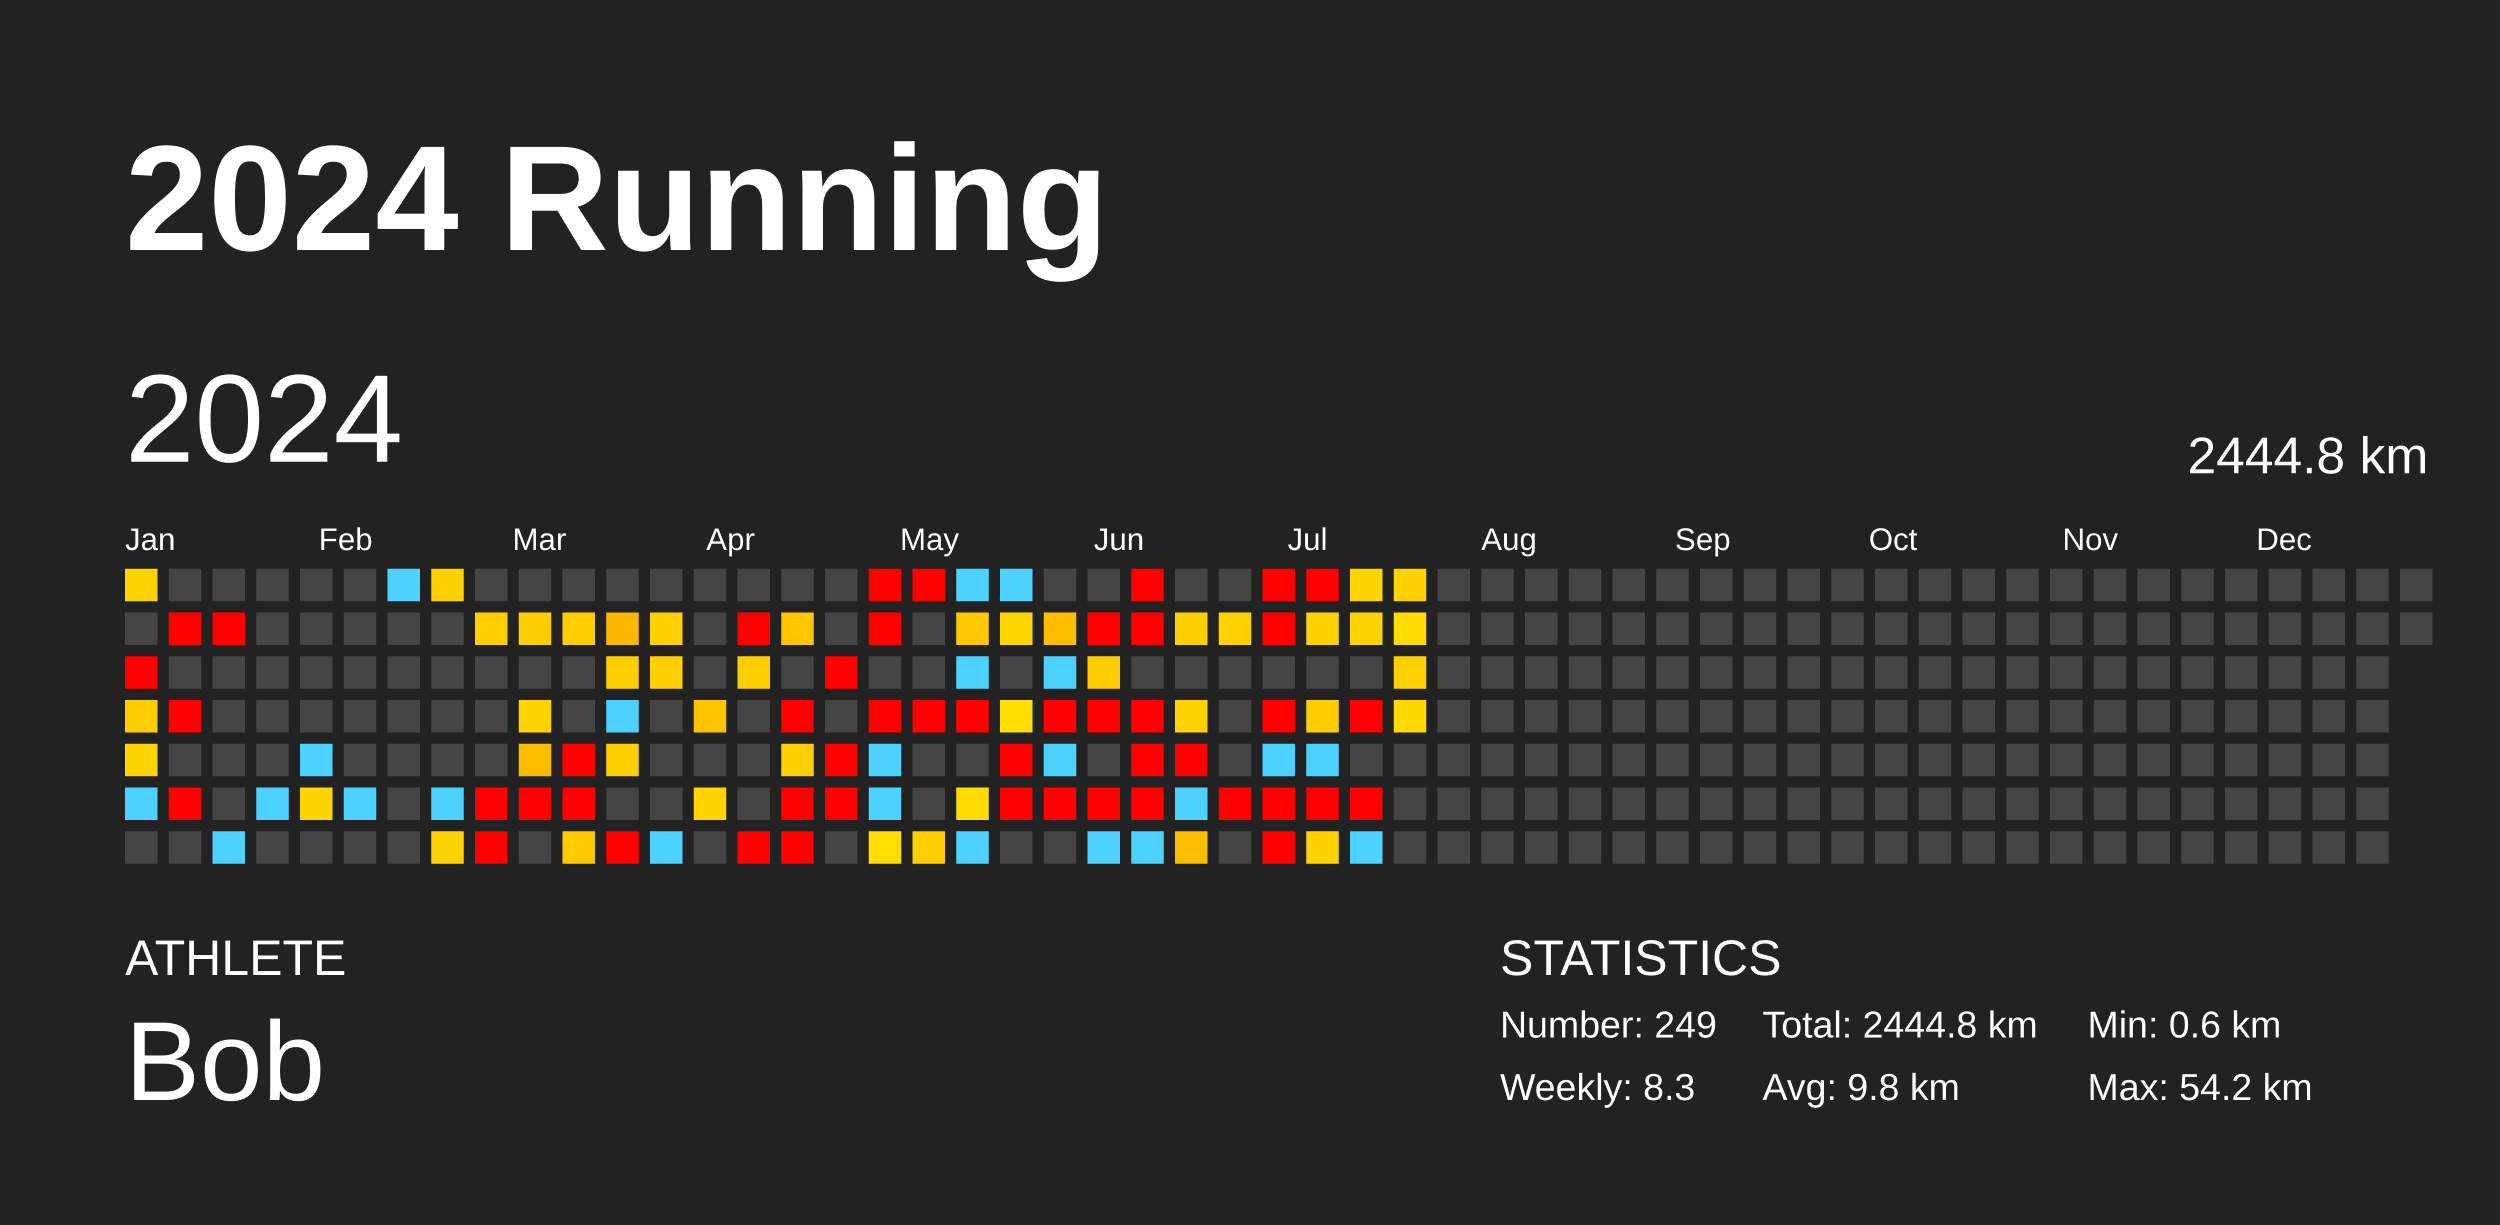
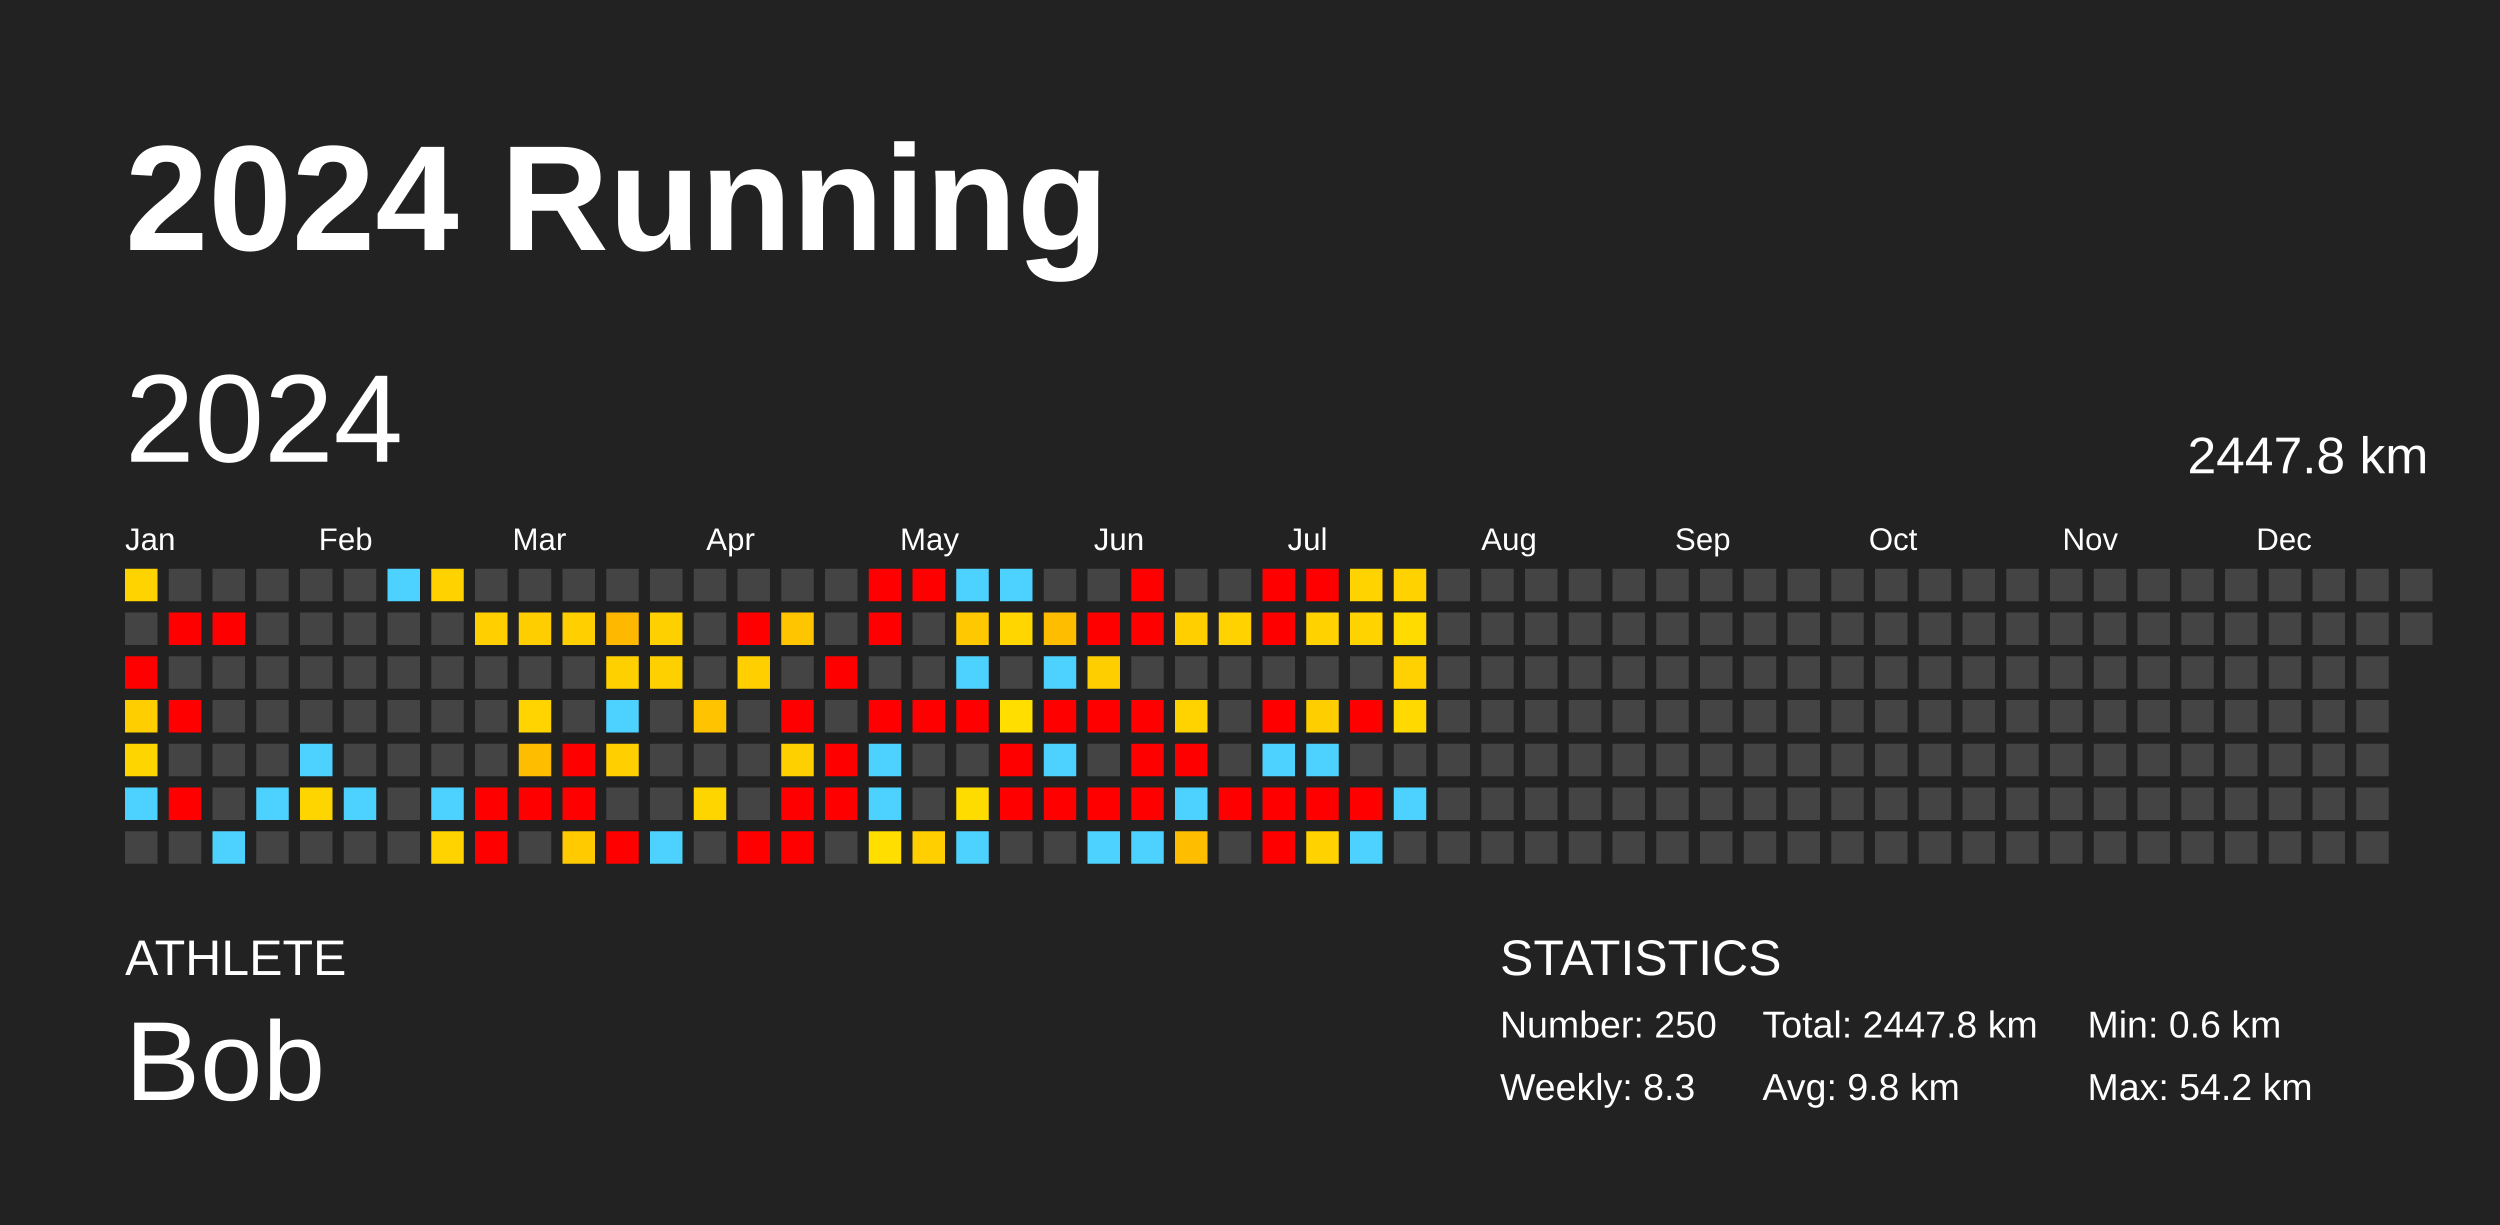
<svg xmlns="http://www.w3.org/2000/svg" baseProfile="full" height="98mm" version="1.1" viewBox="0,0,200,98" width="200mm">
  <defs />
  <rect fill="#222222" height="98" width="200" x="0" y="0" />
  <text fill="#FFFFFF" style="font-size:12px; font-family:Arial; font-weight:bold;" x="10" y="20">2024 Running</text>
  <text fill="#FFFFFF" style="font-size:4px; font-family:Arial" x="10" y="78">ATHLETE</text>
  <text fill="#FFFFFF" style="font-size:9px; font-family:Arial" x="10" y="88">Bob</text>
  <text fill="#FFFFFF" style="font-size:4px; font-family:Arial" x="120" y="78">STATISTICS</text>
-   <text fill="#FFFFFF" style="font-size:3px; font-family:Arial" x="120" y="83">Number: 249</text>
+   <text fill="#FFFFFF" style="font-size:3px; font-family:Arial" x="120" y="83">Number: 250</text>
  <text fill="#FFFFFF" style="font-size:3px; font-family:Arial" x="120" y="88">Weekly: 8.3</text>
-   <text fill="#FFFFFF" style="font-size:3px; font-family:Arial" x="141" y="83">Total: 2444.8 km</text>
+   <text fill="#FFFFFF" style="font-size:3px; font-family:Arial" x="141" y="83">Total: 2447.8 km</text>
  <text fill="#FFFFFF" style="font-size:3px; font-family:Arial" x="141" y="88">Avg: 9.8 km</text>
  <text fill="#FFFFFF" style="font-size:3px; font-family:Arial" x="167" y="83">Min: 0.6 km</text>
  <text fill="#FFFFFF" style="font-size:3px; font-family:Arial" x="167" y="88">Max: 54.2 km</text>
  <text dominant-baseline="hanging" fill="#FFFFFF" style="font-size:10.0px; font-family:Arial;" x="10" y="30">2024</text>
-   <text dominant-baseline="hanging" fill="#FFFFFF" style="font-size:4.125px; font-family:Arial;" x="175" y="35">2444.8 km</text>
+   <text dominant-baseline="hanging" fill="#FFFFFF" style="font-size:4.125px; font-family:Arial;" x="175" y="35">2447.8 km</text>
  <text fill="#FFFFFF" style="font-size:2.5px; font-family:Arial" x="10.0" y="44">Jan</text>
  <text fill="#FFFFFF" style="font-size:2.5px; font-family:Arial" x="25.5" y="44">Feb</text>
  <text fill="#FFFFFF" style="font-size:2.5px; font-family:Arial" x="41.0" y="44">Mar</text>
  <text fill="#FFFFFF" style="font-size:2.5px; font-family:Arial" x="56.5" y="44">Apr</text>
  <text fill="#FFFFFF" style="font-size:2.5px; font-family:Arial" x="72.0" y="44">May</text>
  <text fill="#FFFFFF" style="font-size:2.5px; font-family:Arial" x="87.5" y="44">Jun</text>
  <text fill="#FFFFFF" style="font-size:2.5px; font-family:Arial" x="103.0" y="44">Jul</text>
  <text fill="#FFFFFF" style="font-size:2.5px; font-family:Arial" x="118.5" y="44">Aug</text>
  <text fill="#FFFFFF" style="font-size:2.5px; font-family:Arial" x="134.0" y="44">Sep</text>
  <text fill="#FFFFFF" style="font-size:2.5px; font-family:Arial" x="149.5" y="44">Oct</text>
  <text fill="#FFFFFF" style="font-size:2.5px; font-family:Arial" x="165.0" y="44">Nov</text>
  <text fill="#FFFFFF" style="font-size:2.5px; font-family:Arial" x="180.5" y="44">Dec</text>
  <rect fill="#ffd300" height="2.6" width="2.6" x="10.0" y="45.5" />
  <rect fill="#444444" height="2.6" width="2.6" x="10.0" y="49.0" />
  <rect fill="red" height="2.6" width="2.6" x="10.0" y="52.5" />
  <rect fill="#ffce00" height="2.6" width="2.6" x="10.0" y="56.0" />
  <rect fill="#ffd500" height="2.6" width="2.6" x="10.0" y="59.5" />
  <rect fill="#4dd2ff" height="2.6" width="2.6" x="10.0" y="63.0" />
  <rect fill="#444444" height="2.6" width="2.6" x="10.0" y="66.5" />
  <rect fill="#444444" height="2.6" width="2.6" x="13.5" y="45.5" />
  <rect fill="red" height="2.6" width="2.6" x="13.5" y="49.0" />
  <rect fill="#444444" height="2.6" width="2.6" x="13.5" y="52.5" />
  <rect fill="red" height="2.6" width="2.6" x="13.5" y="56.0" />
  <rect fill="#444444" height="2.6" width="2.6" x="13.5" y="59.5" />
  <rect fill="red" height="2.6" width="2.6" x="13.5" y="63.0" />
  <rect fill="#444444" height="2.6" width="2.6" x="13.5" y="66.5" />
  <rect fill="#444444" height="2.6" width="2.6" x="17.0" y="45.5" />
  <rect fill="red" height="2.6" width="2.6" x="17.0" y="49.0" />
  <rect fill="#444444" height="2.6" width="2.6" x="17.0" y="52.5" />
  <rect fill="#444444" height="2.6" width="2.6" x="17.0" y="56.0" />
  <rect fill="#444444" height="2.6" width="2.6" x="17.0" y="59.5" />
  <rect fill="#444444" height="2.6" width="2.6" x="17.0" y="63.0" />
  <rect fill="#4dd2ff" height="2.6" width="2.6" x="17.0" y="66.5" />
  <rect fill="#444444" height="2.6" width="2.6" x="20.5" y="45.5" />
  <rect fill="#444444" height="2.6" width="2.6" x="20.5" y="49.0" />
  <rect fill="#444444" height="2.6" width="2.6" x="20.5" y="52.5" />
  <rect fill="#444444" height="2.6" width="2.6" x="20.5" y="56.0" />
  <rect fill="#444444" height="2.6" width="2.6" x="20.5" y="59.5" />
  <rect fill="#4dd2ff" height="2.6" width="2.6" x="20.5" y="63.0" />
  <rect fill="#444444" height="2.6" width="2.6" x="20.5" y="66.5" />
  <rect fill="#444444" height="2.6" width="2.6" x="24.0" y="45.5" />
  <rect fill="#444444" height="2.6" width="2.6" x="24.0" y="49.0" />
  <rect fill="#444444" height="2.6" width="2.6" x="24.0" y="52.5" />
  <rect fill="#444444" height="2.6" width="2.6" x="24.0" y="56.0" />
  <rect fill="#4dd2ff" height="2.6" width="2.6" x="24.0" y="59.5" />
  <rect fill="#ffd500" height="2.6" width="2.6" x="24.0" y="63.0" />
  <rect fill="#444444" height="2.6" width="2.6" x="24.0" y="66.5" />
  <rect fill="#444444" height="2.6" width="2.6" x="27.5" y="45.5" />
  <rect fill="#444444" height="2.6" width="2.6" x="27.5" y="49.0" />
  <rect fill="#444444" height="2.6" width="2.6" x="27.5" y="52.5" />
  <rect fill="#444444" height="2.6" width="2.6" x="27.5" y="56.0" />
  <rect fill="#444444" height="2.6" width="2.6" x="27.5" y="59.5" />
  <rect fill="#4dd2ff" height="2.6" width="2.6" x="27.5" y="63.0" />
  <rect fill="#444444" height="2.6" width="2.6" x="27.5" y="66.5" />
  <rect fill="#4dd2ff" height="2.6" width="2.6" x="31.0" y="45.5" />
  <rect fill="#444444" height="2.6" width="2.6" x="31.0" y="49.0" />
  <rect fill="#444444" height="2.6" width="2.6" x="31.0" y="52.5" />
  <rect fill="#444444" height="2.6" width="2.6" x="31.0" y="56.0" />
  <rect fill="#444444" height="2.6" width="2.6" x="31.0" y="59.5" />
  <rect fill="#444444" height="2.6" width="2.6" x="31.0" y="63.0" />
  <rect fill="#444444" height="2.6" width="2.6" x="31.0" y="66.5" />
  <rect fill="#ffd200" height="2.6" width="2.6" x="34.5" y="45.5" />
  <rect fill="#444444" height="2.6" width="2.6" x="34.5" y="49.0" />
  <rect fill="#444444" height="2.6" width="2.6" x="34.5" y="52.5" />
  <rect fill="#444444" height="2.6" width="2.6" x="34.5" y="56.0" />
  <rect fill="#444444" height="2.6" width="2.6" x="34.5" y="59.5" />
  <rect fill="#4dd2ff" height="2.6" width="2.6" x="34.5" y="63.0" />
  <rect fill="#ffd300" height="2.6" width="2.6" x="34.5" y="66.5" />
  <rect fill="#444444" height="2.6" width="2.6" x="38.0" y="45.5" />
  <rect fill="#ffcf00" height="2.6" width="2.6" x="38.0" y="49.0" />
  <rect fill="#444444" height="2.6" width="2.6" x="38.0" y="52.5" />
  <rect fill="#444444" height="2.6" width="2.6" x="38.0" y="56.0" />
  <rect fill="#444444" height="2.6" width="2.6" x="38.0" y="59.5" />
  <rect fill="red" height="2.6" width="2.6" x="38.0" y="63.0" />
  <rect fill="red" height="2.6" width="2.6" x="38.0" y="66.5" />
  <rect fill="#444444" height="2.6" width="2.6" x="41.5" y="45.5" />
  <rect fill="#ffce00" height="2.6" width="2.6" x="41.5" y="49.0" />
  <rect fill="#444444" height="2.6" width="2.6" x="41.5" y="52.5" />
  <rect fill="#ffd400" height="2.6" width="2.6" x="41.5" y="56.0" />
  <rect fill="#ffbd00" height="2.6" width="2.6" x="41.5" y="59.5" />
  <rect fill="red" height="2.6" width="2.6" x="41.5" y="63.0" />
  <rect fill="#444444" height="2.6" width="2.6" x="41.5" y="66.5" />
  <rect fill="#444444" height="2.6" width="2.6" x="45.0" y="45.5" />
  <rect fill="#ffcf00" height="2.6" width="2.6" x="45.0" y="49.0" />
  <rect fill="#444444" height="2.6" width="2.6" x="45.0" y="52.5" />
  <rect fill="#444444" height="2.6" width="2.6" x="45.0" y="56.0" />
  <rect fill="red" height="2.6" width="2.6" x="45.0" y="59.5" />
  <rect fill="red" height="2.6" width="2.6" x="45.0" y="63.0" />
  <rect fill="#ffca00" height="2.6" width="2.6" x="45.0" y="66.5" />
  <rect fill="#444444" height="2.6" width="2.6" x="48.5" y="45.5" />
  <rect fill="#ffb800" height="2.6" width="2.6" x="48.5" y="49.0" />
  <rect fill="#ffd000" height="2.6" width="2.6" x="48.5" y="52.5" />
  <rect fill="#4dd2ff" height="2.6" width="2.6" x="48.5" y="56.0" />
  <rect fill="#ffcf00" height="2.6" width="2.6" x="48.5" y="59.5" />
  <rect fill="#444444" height="2.6" width="2.6" x="48.5" y="63.0" />
  <rect fill="red" height="2.6" width="2.6" x="48.5" y="66.5" />
  <rect fill="#444444" height="2.6" width="2.6" x="52.0" y="45.5" />
  <rect fill="#ffd000" height="2.6" width="2.6" x="52.0" y="49.0" />
  <rect fill="#ffd000" height="2.6" width="2.6" x="52.0" y="52.5" />
  <rect fill="#444444" height="2.6" width="2.6" x="52.0" y="56.0" />
  <rect fill="#444444" height="2.6" width="2.6" x="52.0" y="59.5" />
  <rect fill="#444444" height="2.6" width="2.6" x="52.0" y="63.0" />
  <rect fill="#4dd2ff" height="2.6" width="2.6" x="52.0" y="66.5" />
  <rect fill="#444444" height="2.6" width="2.6" x="55.5" y="45.5" />
  <rect fill="#444444" height="2.6" width="2.6" x="55.5" y="49.0" />
  <rect fill="#444444" height="2.6" width="2.6" x="55.5" y="52.5" />
  <rect fill="#ffc300" height="2.6" width="2.6" x="55.5" y="56.0" />
  <rect fill="#444444" height="2.6" width="2.6" x="55.5" y="59.5" />
  <rect fill="#ffd500" height="2.6" width="2.6" x="55.5" y="63.0" />
  <rect fill="#444444" height="2.6" width="2.6" x="55.5" y="66.5" />
  <rect fill="#444444" height="2.6" width="2.6" x="59.0" y="45.5" />
  <rect fill="red" height="2.6" width="2.6" x="59.0" y="49.0" />
  <rect fill="#ffcf00" height="2.6" width="2.6" x="59.0" y="52.5" />
  <rect fill="#444444" height="2.6" width="2.6" x="59.0" y="56.0" />
  <rect fill="#444444" height="2.6" width="2.6" x="59.0" y="59.5" />
  <rect fill="#444444" height="2.6" width="2.6" x="59.0" y="63.0" />
  <rect fill="red" height="2.6" width="2.6" x="59.0" y="66.5" />
  <rect fill="#444444" height="2.6" width="2.6" x="62.5" y="45.5" />
  <rect fill="#ffc600" height="2.6" width="2.6" x="62.5" y="49.0" />
  <rect fill="#444444" height="2.6" width="2.6" x="62.5" y="52.5" />
  <rect fill="red" height="2.6" width="2.6" x="62.5" y="56.0" />
  <rect fill="#ffd000" height="2.6" width="2.6" x="62.5" y="59.5" />
  <rect fill="red" height="2.6" width="2.6" x="62.5" y="63.0" />
  <rect fill="red" height="2.6" width="2.6" x="62.5" y="66.5" />
  <rect fill="#444444" height="2.6" width="2.6" x="66.0" y="45.5" />
  <rect fill="#444444" height="2.6" width="2.6" x="66.0" y="49.0" />
  <rect fill="red" height="2.6" width="2.6" x="66.0" y="52.5" />
  <rect fill="#444444" height="2.6" width="2.6" x="66.0" y="56.0" />
  <rect fill="red" height="2.6" width="2.6" x="66.0" y="59.5" />
  <rect fill="red" height="2.6" width="2.6" x="66.0" y="63.0" />
  <rect fill="#444444" height="2.6" width="2.6" x="66.0" y="66.5" />
  <rect fill="red" height="2.6" width="2.6" x="69.5" y="45.5" />
  <rect fill="red" height="2.6" width="2.6" x="69.5" y="49.0" />
  <rect fill="#444444" height="2.6" width="2.6" x="69.5" y="52.5" />
  <rect fill="red" height="2.6" width="2.6" x="69.5" y="56.0" />
  <rect fill="#4dd2ff" height="2.6" width="2.6" x="69.5" y="59.5" />
  <rect fill="#4dd2ff" height="2.6" width="2.6" x="69.5" y="63.0" />
  <rect fill="#ffde00" height="2.6" width="2.6" x="69.5" y="66.5" />
  <rect fill="red" height="2.6" width="2.6" x="73.0" y="45.5" />
  <rect fill="#444444" height="2.6" width="2.6" x="73.0" y="49.0" />
  <rect fill="#444444" height="2.6" width="2.6" x="73.0" y="52.5" />
  <rect fill="red" height="2.6" width="2.6" x="73.0" y="56.0" />
  <rect fill="#444444" height="2.6" width="2.6" x="73.0" y="59.5" />
  <rect fill="#444444" height="2.6" width="2.6" x="73.0" y="63.0" />
  <rect fill="#ffcf00" height="2.6" width="2.6" x="73.0" y="66.5" />
  <rect fill="#4dd2ff" height="2.6" width="2.6" x="76.5" y="45.5" />
  <rect fill="#ffc800" height="2.6" width="2.6" x="76.5" y="49.0" />
  <rect fill="#4dd2ff" height="2.6" width="2.6" x="76.5" y="52.5" />
  <rect fill="red" height="2.6" width="2.6" x="76.5" y="56.0" />
  <rect fill="#444444" height="2.6" width="2.6" x="76.5" y="59.5" />
  <rect fill="#ffdc00" height="2.6" width="2.6" x="76.5" y="63.0" />
  <rect fill="#4dd2ff" height="2.6" width="2.6" x="76.5" y="66.5" />
  <rect fill="#4dd2ff" height="2.6" width="2.6" x="80.0" y="45.5" />
  <rect fill="#ffd600" height="2.6" width="2.6" x="80.0" y="49.0" />
  <rect fill="#444444" height="2.6" width="2.6" x="80.0" y="52.5" />
  <rect fill="#ffde00" height="2.6" width="2.6" x="80.0" y="56.0" />
  <rect fill="red" height="2.6" width="2.6" x="80.0" y="59.5" />
  <rect fill="red" height="2.6" width="2.6" x="80.0" y="63.0" />
  <rect fill="#444444" height="2.6" width="2.6" x="80.0" y="66.5" />
  <rect fill="#444444" height="2.6" width="2.6" x="83.5" y="45.5" />
  <rect fill="#ffbd00" height="2.6" width="2.6" x="83.5" y="49.0" />
  <rect fill="#4dd2ff" height="2.6" width="2.6" x="83.5" y="52.5" />
  <rect fill="red" height="2.6" width="2.6" x="83.5" y="56.0" />
  <rect fill="#4dd2ff" height="2.6" width="2.6" x="83.5" y="59.5" />
  <rect fill="red" height="2.6" width="2.6" x="83.5" y="63.0" />
  <rect fill="#444444" height="2.6" width="2.6" x="83.5" y="66.5" />
  <rect fill="#444444" height="2.6" width="2.6" x="87.0" y="45.5" />
  <rect fill="red" height="2.6" width="2.6" x="87.0" y="49.0" />
  <rect fill="#ffce00" height="2.6" width="2.6" x="87.0" y="52.5" />
  <rect fill="red" height="2.6" width="2.6" x="87.0" y="56.0" />
  <rect fill="#444444" height="2.6" width="2.6" x="87.0" y="59.5" />
  <rect fill="red" height="2.6" width="2.6" x="87.0" y="63.0" />
  <rect fill="#4dd2ff" height="2.6" width="2.6" x="87.0" y="66.5" />
  <rect fill="red" height="2.6" width="2.6" x="90.5" y="45.5" />
  <rect fill="red" height="2.6" width="2.6" x="90.5" y="49.0" />
  <rect fill="#444444" height="2.6" width="2.6" x="90.5" y="52.5" />
  <rect fill="red" height="2.6" width="2.6" x="90.5" y="56.0" />
  <rect fill="red" height="2.6" width="2.6" x="90.5" y="59.5" />
  <rect fill="red" height="2.6" width="2.6" x="90.5" y="63.0" />
  <rect fill="#4dd2ff" height="2.6" width="2.6" x="90.5" y="66.5" />
  <rect fill="#444444" height="2.6" width="2.6" x="94.0" y="45.5" />
  <rect fill="#ffcf00" height="2.6" width="2.6" x="94.0" y="49.0" />
  <rect fill="#444444" height="2.6" width="2.6" x="94.0" y="52.5" />
  <rect fill="#ffd300" height="2.6" width="2.6" x="94.0" y="56.0" />
  <rect fill="red" height="2.6" width="2.6" x="94.0" y="59.5" />
  <rect fill="#4dd2ff" height="2.6" width="2.6" x="94.0" y="63.0" />
  <rect fill="#ffbd00" height="2.6" width="2.6" x="94.0" y="66.5" />
  <rect fill="#444444" height="2.6" width="2.6" x="97.5" y="45.5" />
  <rect fill="#ffd200" height="2.6" width="2.6" x="97.5" y="49.0" />
  <rect fill="#444444" height="2.6" width="2.6" x="97.5" y="52.5" />
  <rect fill="#444444" height="2.6" width="2.6" x="97.5" y="56.0" />
  <rect fill="#444444" height="2.6" width="2.6" x="97.5" y="59.5" />
  <rect fill="red" height="2.6" width="2.6" x="97.5" y="63.0" />
  <rect fill="#444444" height="2.6" width="2.6" x="97.5" y="66.5" />
  <rect fill="red" height="2.6" width="2.6" x="101.0" y="45.5" />
  <rect fill="red" height="2.6" width="2.6" x="101.0" y="49.0" />
  <rect fill="#444444" height="2.6" width="2.6" x="101.0" y="52.5" />
  <rect fill="red" height="2.6" width="2.6" x="101.0" y="56.0" />
  <rect fill="#4dd2ff" height="2.6" width="2.6" x="101.0" y="59.5" />
  <rect fill="red" height="2.6" width="2.6" x="101.0" y="63.0" />
  <rect fill="red" height="2.6" width="2.6" x="101.0" y="66.5" />
  <rect fill="red" height="2.6" width="2.6" x="104.5" y="45.5" />
  <rect fill="#ffd200" height="2.6" width="2.6" x="104.5" y="49.0" />
  <rect fill="#444444" height="2.6" width="2.6" x="104.5" y="52.5" />
  <rect fill="#ffce00" height="2.6" width="2.6" x="104.5" y="56.0" />
  <rect fill="#4dd2ff" height="2.6" width="2.6" x="104.5" y="59.5" />
  <rect fill="red" height="2.6" width="2.6" x="104.5" y="63.0" />
  <rect fill="#ffd200" height="2.6" width="2.6" x="104.5" y="66.5" />
  <rect fill="#ffd300" height="2.6" width="2.6" x="108.0" y="45.5" />
  <rect fill="#ffd300" height="2.6" width="2.6" x="108.0" y="49.0" />
  <rect fill="#444444" height="2.6" width="2.6" x="108.0" y="52.5" />
  <rect fill="red" height="2.6" width="2.6" x="108.0" y="56.0" />
  <rect fill="#444444" height="2.6" width="2.6" x="108.0" y="59.5" />
  <rect fill="red" height="2.6" width="2.6" x="108.0" y="63.0" />
  <rect fill="#4dd2ff" height="2.6" width="2.6" x="108.0" y="66.5" />
  <rect fill="#ffd200" height="2.6" width="2.6" x="111.5" y="45.5" />
  <rect fill="#ffdb00" height="2.6" width="2.6" x="111.5" y="49.0" />
  <rect fill="#ffd100" height="2.6" width="2.6" x="111.5" y="52.5" />
  <rect fill="#ffd900" height="2.6" width="2.6" x="111.5" y="56.0" />
  <rect fill="#444444" height="2.6" width="2.6" x="111.5" y="59.5" />
-   <rect fill="#444444" height="2.6" width="2.6" x="111.5" y="63.0" />
+   <rect fill="#4dd2ff" height="2.6" width="2.6" x="111.5" y="63.0" />
  <rect fill="#444444" height="2.6" width="2.6" x="111.5" y="66.5" />
  <rect fill="#444444" height="2.6" width="2.6" x="115.0" y="45.5" />
  <rect fill="#444444" height="2.6" width="2.6" x="115.0" y="49.0" />
  <rect fill="#444444" height="2.6" width="2.6" x="115.0" y="52.5" />
  <rect fill="#444444" height="2.6" width="2.6" x="115.0" y="56.0" />
  <rect fill="#444444" height="2.6" width="2.6" x="115.0" y="59.5" />
  <rect fill="#444444" height="2.6" width="2.6" x="115.0" y="63.0" />
  <rect fill="#444444" height="2.6" width="2.6" x="115.0" y="66.5" />
  <rect fill="#444444" height="2.6" width="2.6" x="118.5" y="45.5" />
  <rect fill="#444444" height="2.6" width="2.6" x="118.5" y="49.0" />
  <rect fill="#444444" height="2.6" width="2.6" x="118.5" y="52.5" />
  <rect fill="#444444" height="2.6" width="2.6" x="118.5" y="56.0" />
  <rect fill="#444444" height="2.6" width="2.6" x="118.5" y="59.5" />
  <rect fill="#444444" height="2.6" width="2.6" x="118.5" y="63.0" />
  <rect fill="#444444" height="2.6" width="2.6" x="118.5" y="66.5" />
  <rect fill="#444444" height="2.6" width="2.6" x="122.0" y="45.5" />
  <rect fill="#444444" height="2.6" width="2.6" x="122.0" y="49.0" />
  <rect fill="#444444" height="2.6" width="2.6" x="122.0" y="52.5" />
  <rect fill="#444444" height="2.6" width="2.6" x="122.0" y="56.0" />
  <rect fill="#444444" height="2.6" width="2.6" x="122.0" y="59.5" />
  <rect fill="#444444" height="2.6" width="2.6" x="122.0" y="63.0" />
  <rect fill="#444444" height="2.6" width="2.6" x="122.0" y="66.5" />
  <rect fill="#444444" height="2.6" width="2.6" x="125.5" y="45.5" />
  <rect fill="#444444" height="2.6" width="2.6" x="125.5" y="49.0" />
  <rect fill="#444444" height="2.6" width="2.6" x="125.5" y="52.5" />
  <rect fill="#444444" height="2.6" width="2.6" x="125.5" y="56.0" />
  <rect fill="#444444" height="2.6" width="2.6" x="125.5" y="59.5" />
  <rect fill="#444444" height="2.6" width="2.6" x="125.5" y="63.0" />
  <rect fill="#444444" height="2.6" width="2.6" x="125.5" y="66.5" />
  <rect fill="#444444" height="2.6" width="2.6" x="129.0" y="45.5" />
  <rect fill="#444444" height="2.6" width="2.6" x="129.0" y="49.0" />
  <rect fill="#444444" height="2.6" width="2.6" x="129.0" y="52.5" />
  <rect fill="#444444" height="2.6" width="2.6" x="129.0" y="56.0" />
  <rect fill="#444444" height="2.6" width="2.6" x="129.0" y="59.5" />
  <rect fill="#444444" height="2.6" width="2.6" x="129.0" y="63.0" />
  <rect fill="#444444" height="2.6" width="2.6" x="129.0" y="66.5" />
  <rect fill="#444444" height="2.6" width="2.6" x="132.5" y="45.5" />
  <rect fill="#444444" height="2.6" width="2.6" x="132.5" y="49.0" />
  <rect fill="#444444" height="2.6" width="2.6" x="132.5" y="52.5" />
  <rect fill="#444444" height="2.6" width="2.6" x="132.5" y="56.0" />
  <rect fill="#444444" height="2.6" width="2.6" x="132.5" y="59.5" />
  <rect fill="#444444" height="2.6" width="2.6" x="132.5" y="63.0" />
  <rect fill="#444444" height="2.6" width="2.6" x="132.5" y="66.5" />
  <rect fill="#444444" height="2.6" width="2.6" x="136.0" y="45.5" />
  <rect fill="#444444" height="2.6" width="2.6" x="136.0" y="49.0" />
  <rect fill="#444444" height="2.6" width="2.6" x="136.0" y="52.5" />
  <rect fill="#444444" height="2.6" width="2.6" x="136.0" y="56.0" />
  <rect fill="#444444" height="2.6" width="2.6" x="136.0" y="59.5" />
  <rect fill="#444444" height="2.6" width="2.6" x="136.0" y="63.0" />
  <rect fill="#444444" height="2.6" width="2.6" x="136.0" y="66.5" />
  <rect fill="#444444" height="2.6" width="2.6" x="139.5" y="45.5" />
  <rect fill="#444444" height="2.6" width="2.6" x="139.5" y="49.0" />
  <rect fill="#444444" height="2.6" width="2.6" x="139.5" y="52.5" />
  <rect fill="#444444" height="2.6" width="2.6" x="139.5" y="56.0" />
  <rect fill="#444444" height="2.6" width="2.6" x="139.5" y="59.5" />
  <rect fill="#444444" height="2.6" width="2.6" x="139.5" y="63.0" />
  <rect fill="#444444" height="2.6" width="2.6" x="139.5" y="66.5" />
  <rect fill="#444444" height="2.6" width="2.6" x="143.0" y="45.5" />
  <rect fill="#444444" height="2.6" width="2.6" x="143.0" y="49.0" />
  <rect fill="#444444" height="2.6" width="2.6" x="143.0" y="52.5" />
  <rect fill="#444444" height="2.6" width="2.6" x="143.0" y="56.0" />
  <rect fill="#444444" height="2.6" width="2.6" x="143.0" y="59.5" />
  <rect fill="#444444" height="2.6" width="2.6" x="143.0" y="63.0" />
  <rect fill="#444444" height="2.6" width="2.6" x="143.0" y="66.5" />
  <rect fill="#444444" height="2.6" width="2.6" x="146.5" y="45.5" />
  <rect fill="#444444" height="2.6" width="2.6" x="146.5" y="49.0" />
  <rect fill="#444444" height="2.6" width="2.6" x="146.5" y="52.5" />
  <rect fill="#444444" height="2.6" width="2.6" x="146.5" y="56.0" />
  <rect fill="#444444" height="2.6" width="2.6" x="146.5" y="59.5" />
  <rect fill="#444444" height="2.6" width="2.6" x="146.5" y="63.0" />
  <rect fill="#444444" height="2.6" width="2.6" x="146.5" y="66.5" />
  <rect fill="#444444" height="2.6" width="2.6" x="150.0" y="45.5" />
  <rect fill="#444444" height="2.6" width="2.6" x="150.0" y="49.0" />
  <rect fill="#444444" height="2.6" width="2.6" x="150.0" y="52.5" />
  <rect fill="#444444" height="2.6" width="2.6" x="150.0" y="56.0" />
  <rect fill="#444444" height="2.6" width="2.6" x="150.0" y="59.5" />
  <rect fill="#444444" height="2.6" width="2.6" x="150.0" y="63.0" />
  <rect fill="#444444" height="2.6" width="2.6" x="150.0" y="66.5" />
  <rect fill="#444444" height="2.6" width="2.6" x="153.5" y="45.5" />
  <rect fill="#444444" height="2.6" width="2.6" x="153.5" y="49.0" />
  <rect fill="#444444" height="2.6" width="2.6" x="153.5" y="52.5" />
  <rect fill="#444444" height="2.6" width="2.6" x="153.5" y="56.0" />
  <rect fill="#444444" height="2.6" width="2.6" x="153.5" y="59.5" />
  <rect fill="#444444" height="2.6" width="2.6" x="153.5" y="63.0" />
  <rect fill="#444444" height="2.6" width="2.6" x="153.5" y="66.5" />
  <rect fill="#444444" height="2.6" width="2.6" x="157.0" y="45.5" />
  <rect fill="#444444" height="2.6" width="2.6" x="157.0" y="49.0" />
  <rect fill="#444444" height="2.6" width="2.6" x="157.0" y="52.5" />
  <rect fill="#444444" height="2.6" width="2.6" x="157.0" y="56.0" />
  <rect fill="#444444" height="2.6" width="2.6" x="157.0" y="59.5" />
  <rect fill="#444444" height="2.6" width="2.6" x="157.0" y="63.0" />
  <rect fill="#444444" height="2.6" width="2.6" x="157.0" y="66.5" />
  <rect fill="#444444" height="2.6" width="2.6" x="160.5" y="45.5" />
  <rect fill="#444444" height="2.6" width="2.6" x="160.5" y="49.0" />
  <rect fill="#444444" height="2.6" width="2.6" x="160.5" y="52.5" />
  <rect fill="#444444" height="2.6" width="2.6" x="160.5" y="56.0" />
  <rect fill="#444444" height="2.6" width="2.6" x="160.5" y="59.5" />
  <rect fill="#444444" height="2.6" width="2.6" x="160.5" y="63.0" />
  <rect fill="#444444" height="2.6" width="2.6" x="160.5" y="66.5" />
  <rect fill="#444444" height="2.6" width="2.6" x="164.0" y="45.5" />
  <rect fill="#444444" height="2.6" width="2.6" x="164.0" y="49.0" />
  <rect fill="#444444" height="2.6" width="2.6" x="164.0" y="52.5" />
  <rect fill="#444444" height="2.6" width="2.6" x="164.0" y="56.0" />
  <rect fill="#444444" height="2.6" width="2.6" x="164.0" y="59.5" />
  <rect fill="#444444" height="2.6" width="2.6" x="164.0" y="63.0" />
  <rect fill="#444444" height="2.6" width="2.6" x="164.0" y="66.5" />
  <rect fill="#444444" height="2.6" width="2.6" x="167.5" y="45.5" />
  <rect fill="#444444" height="2.6" width="2.6" x="167.5" y="49.0" />
  <rect fill="#444444" height="2.6" width="2.6" x="167.5" y="52.5" />
  <rect fill="#444444" height="2.6" width="2.6" x="167.5" y="56.0" />
  <rect fill="#444444" height="2.6" width="2.6" x="167.5" y="59.5" />
  <rect fill="#444444" height="2.6" width="2.6" x="167.5" y="63.0" />
  <rect fill="#444444" height="2.6" width="2.6" x="167.5" y="66.5" />
  <rect fill="#444444" height="2.6" width="2.6" x="171.0" y="45.5" />
  <rect fill="#444444" height="2.6" width="2.6" x="171.0" y="49.0" />
  <rect fill="#444444" height="2.6" width="2.6" x="171.0" y="52.5" />
  <rect fill="#444444" height="2.6" width="2.6" x="171.0" y="56.0" />
  <rect fill="#444444" height="2.6" width="2.6" x="171.0" y="59.5" />
  <rect fill="#444444" height="2.6" width="2.6" x="171.0" y="63.0" />
  <rect fill="#444444" height="2.6" width="2.6" x="171.0" y="66.5" />
  <rect fill="#444444" height="2.6" width="2.6" x="174.5" y="45.5" />
  <rect fill="#444444" height="2.6" width="2.6" x="174.5" y="49.0" />
  <rect fill="#444444" height="2.6" width="2.6" x="174.5" y="52.5" />
  <rect fill="#444444" height="2.6" width="2.6" x="174.5" y="56.0" />
  <rect fill="#444444" height="2.6" width="2.6" x="174.5" y="59.5" />
  <rect fill="#444444" height="2.6" width="2.6" x="174.5" y="63.0" />
  <rect fill="#444444" height="2.6" width="2.6" x="174.5" y="66.5" />
  <rect fill="#444444" height="2.6" width="2.6" x="178.0" y="45.5" />
  <rect fill="#444444" height="2.6" width="2.6" x="178.0" y="49.0" />
  <rect fill="#444444" height="2.6" width="2.6" x="178.0" y="52.5" />
  <rect fill="#444444" height="2.6" width="2.6" x="178.0" y="56.0" />
  <rect fill="#444444" height="2.6" width="2.6" x="178.0" y="59.5" />
  <rect fill="#444444" height="2.6" width="2.6" x="178.0" y="63.0" />
  <rect fill="#444444" height="2.6" width="2.6" x="178.0" y="66.5" />
  <rect fill="#444444" height="2.6" width="2.6" x="181.5" y="45.5" />
  <rect fill="#444444" height="2.6" width="2.6" x="181.5" y="49.0" />
  <rect fill="#444444" height="2.6" width="2.6" x="181.5" y="52.5" />
  <rect fill="#444444" height="2.6" width="2.6" x="181.5" y="56.0" />
  <rect fill="#444444" height="2.6" width="2.6" x="181.5" y="59.5" />
  <rect fill="#444444" height="2.6" width="2.6" x="181.5" y="63.0" />
  <rect fill="#444444" height="2.6" width="2.6" x="181.5" y="66.5" />
  <rect fill="#444444" height="2.6" width="2.6" x="185.0" y="45.5" />
  <rect fill="#444444" height="2.6" width="2.6" x="185.0" y="49.0" />
  <rect fill="#444444" height="2.6" width="2.6" x="185.0" y="52.5" />
  <rect fill="#444444" height="2.6" width="2.6" x="185.0" y="56.0" />
  <rect fill="#444444" height="2.6" width="2.6" x="185.0" y="59.5" />
  <rect fill="#444444" height="2.6" width="2.6" x="185.0" y="63.0" />
  <rect fill="#444444" height="2.6" width="2.6" x="185.0" y="66.5" />
  <rect fill="#444444" height="2.6" width="2.6" x="188.5" y="45.5" />
  <rect fill="#444444" height="2.6" width="2.6" x="188.5" y="49.0" />
  <rect fill="#444444" height="2.6" width="2.6" x="188.5" y="52.5" />
  <rect fill="#444444" height="2.6" width="2.6" x="188.5" y="56.0" />
  <rect fill="#444444" height="2.6" width="2.6" x="188.5" y="59.5" />
  <rect fill="#444444" height="2.6" width="2.6" x="188.5" y="63.0" />
  <rect fill="#444444" height="2.6" width="2.6" x="188.5" y="66.5" />
  <rect fill="#444444" height="2.6" width="2.6" x="192.0" y="45.5" />
  <rect fill="#444444" height="2.6" width="2.6" x="192.0" y="49.0" />
</svg>
